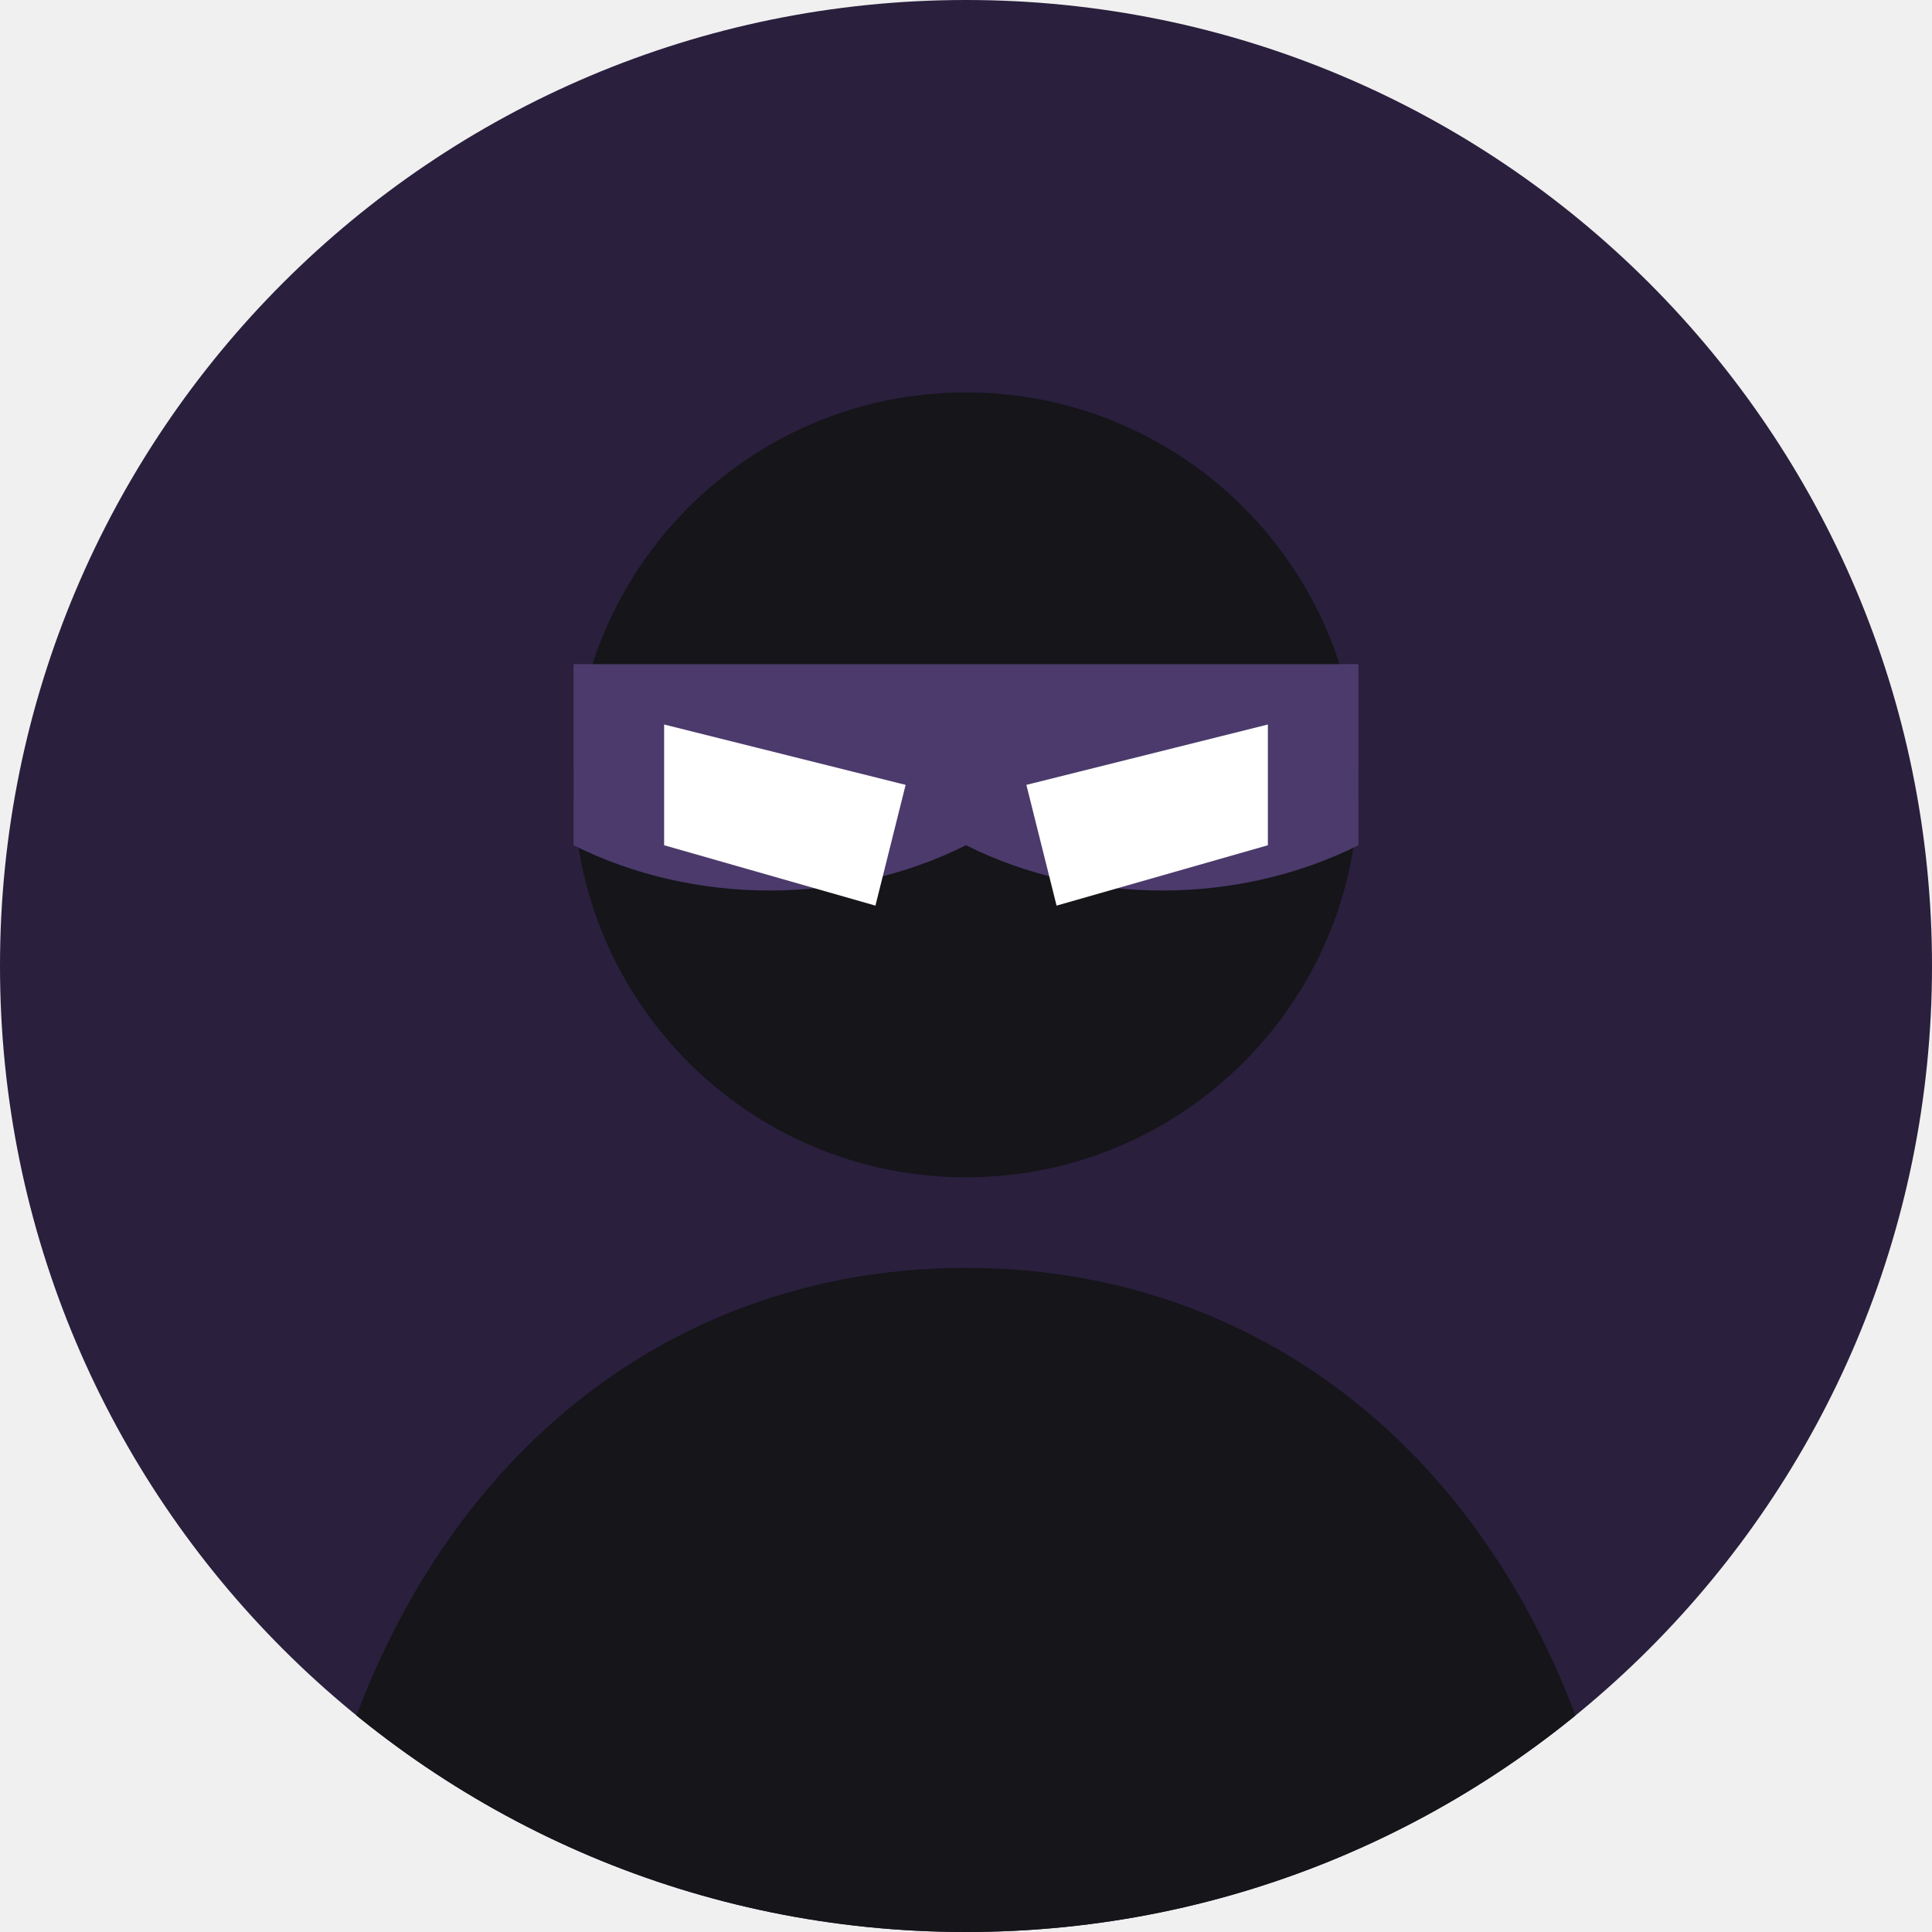
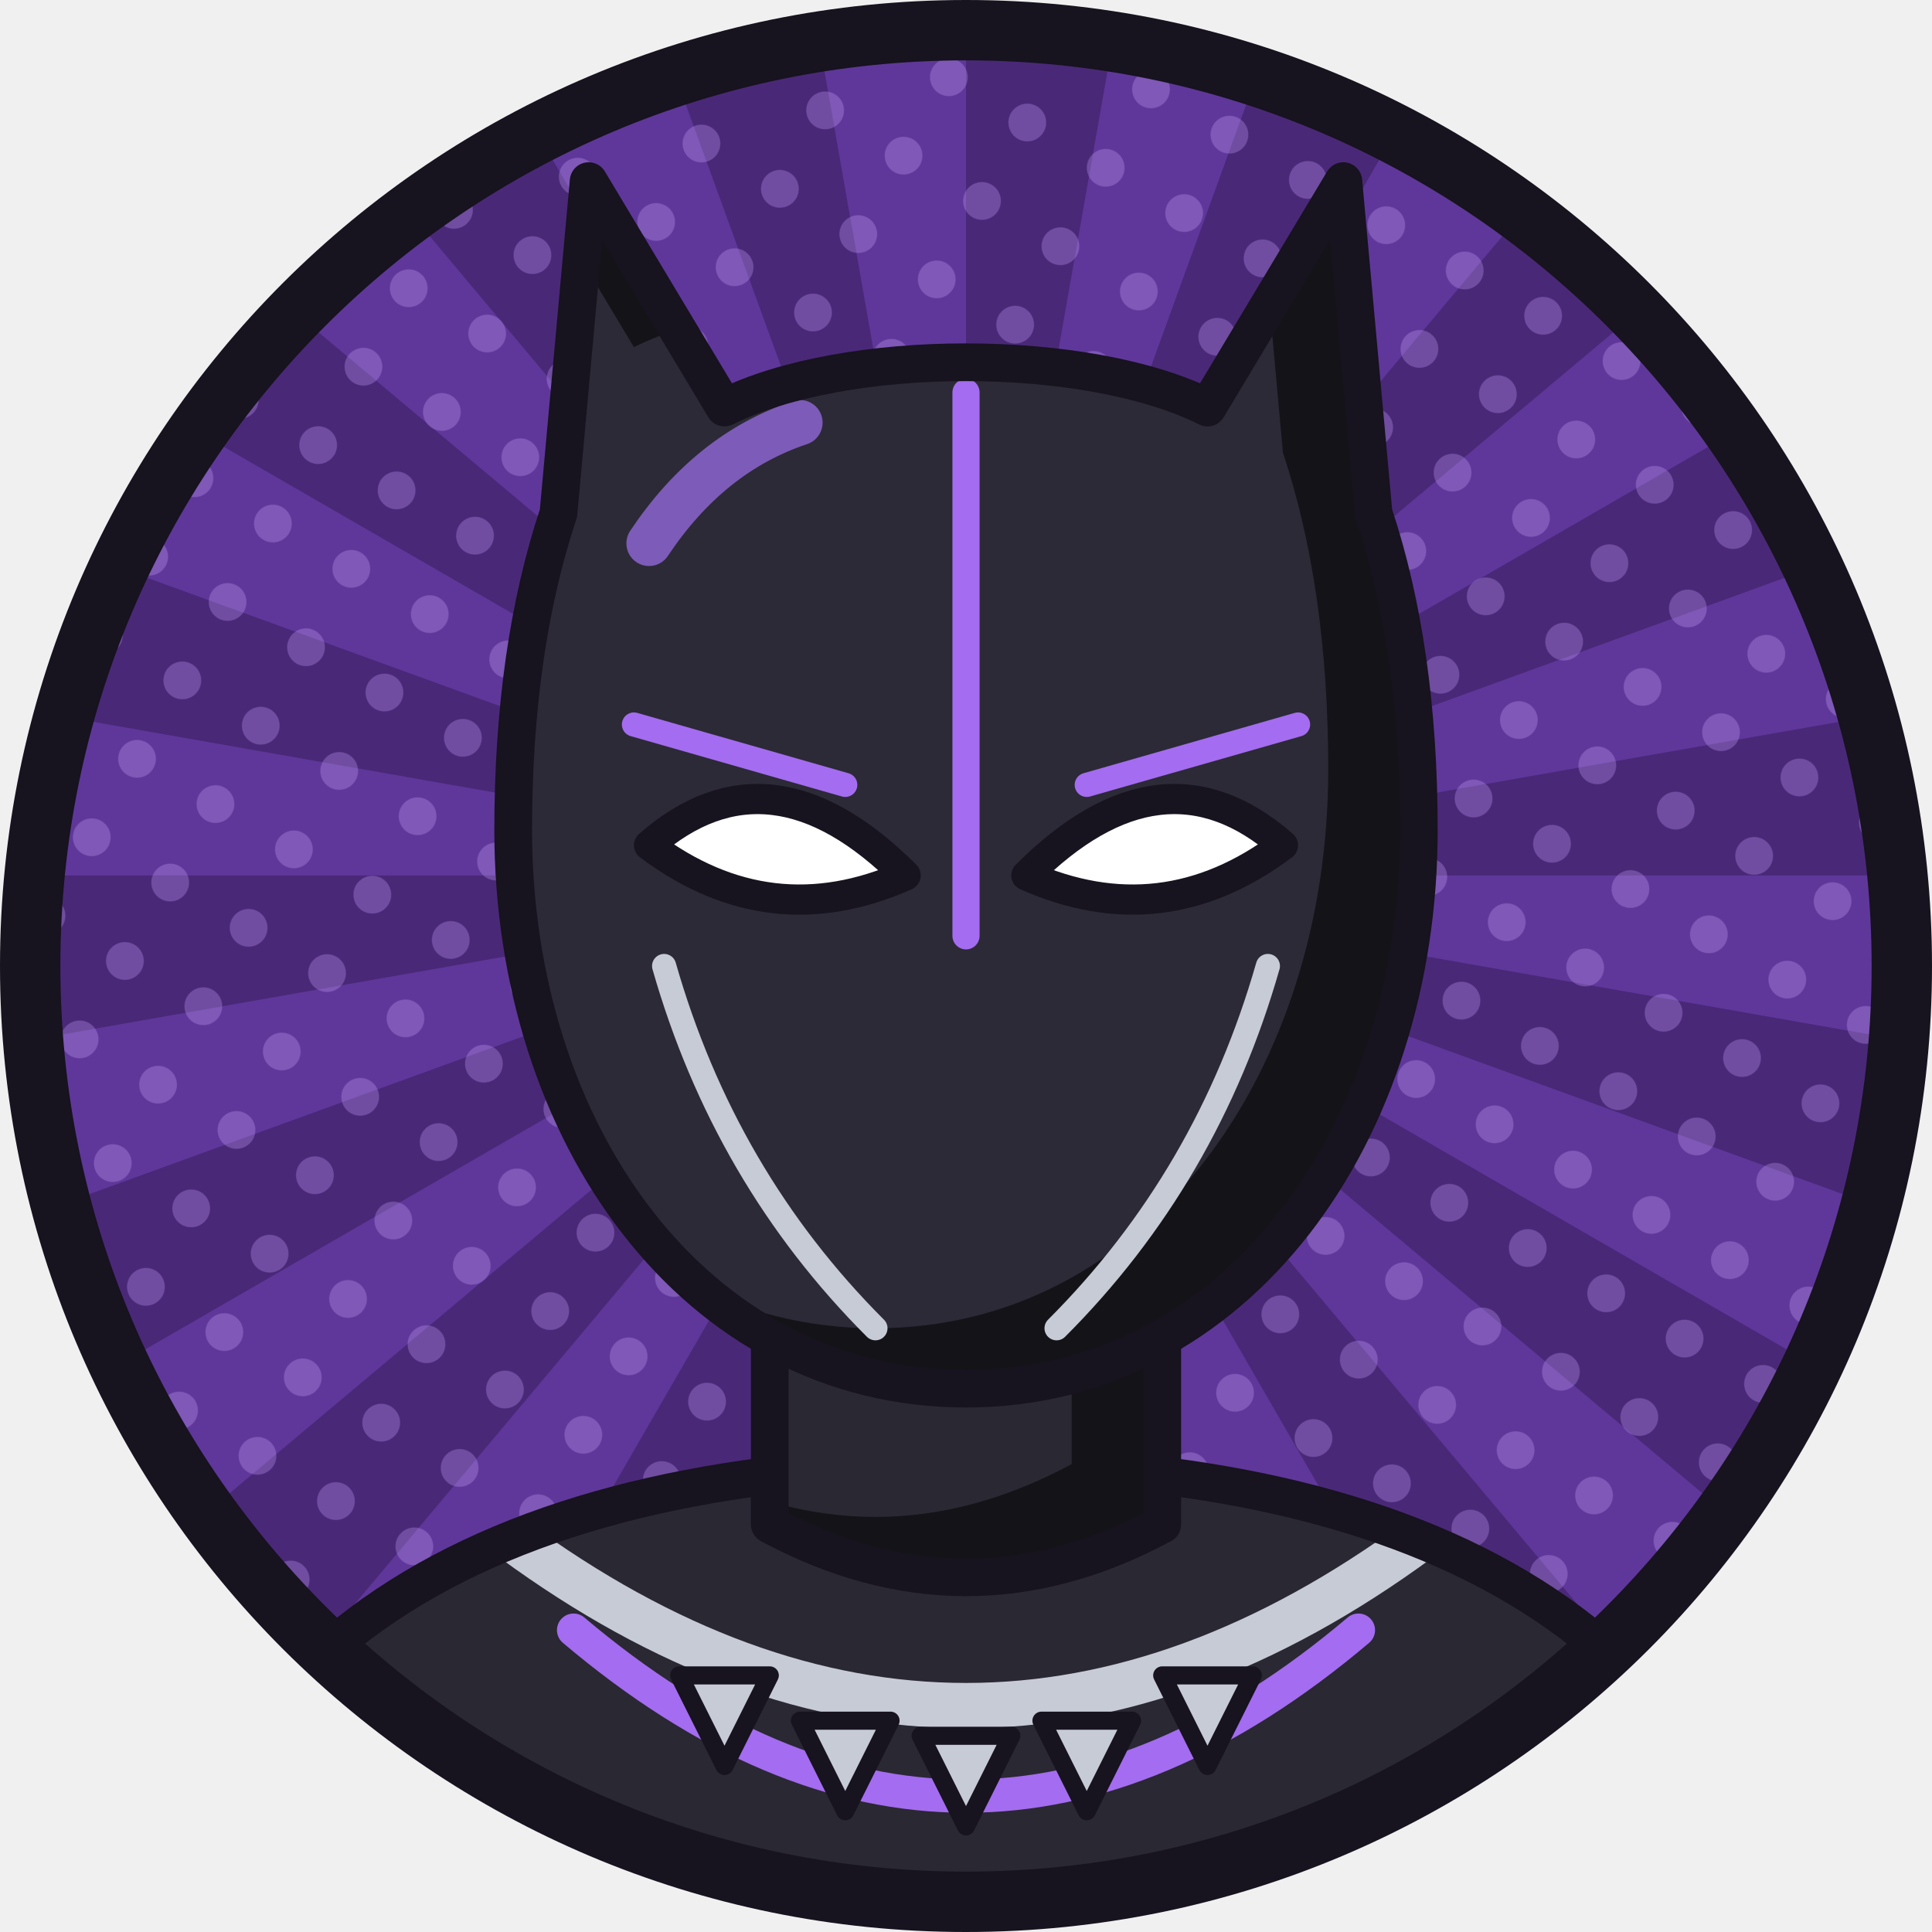
- <svg xmlns="http://www.w3.org/2000/svg" viewBox="0 0 64 64">
-   <circle cx="32" cy="32" r="32" fill="#2a1f3d" />
-   <g clip-path="url(#c)">
-     <circle cx="32" cy="26" r="13" fill="#15151a" />
-     <path d="M10 64c2-14 11-22 22-22s20 8 22 22z" fill="#15151a" />
-     <path d="M19 22h26v6c-4 2-9 2-13 0-4 2-9 2-13 0z" fill="#4b3a6b" />
-     <path d="M22 24l8 2-1 4-7-2z M42 24l-8 2 1 4 7-2z" fill="#ffffff" />
-   </g>
+ <svg xmlns="http://www.w3.org/2000/svg" viewBox="0 0 128 128">
  <defs>
-     <clipPath id="c">
-       <circle cx="32" cy="32" r="32" />
+     <clipPath id="black-panther-clip">
+       <circle cx="64" cy="64" r="62" />
+     </clipPath>
+     <pattern id="black-panther-dots" width="6" height="6" patternUnits="userSpaceOnUse" patternTransform="rotate(30)">
+       <circle cx="3" cy="3" r="1.25" fill="#c9a6ff" fill-opacity="0.3" />
+     </pattern>
+     <path id="black-panther-torso" d="M10 134C12 108 34 97 64 97C94 97 116 108 118 134Z" />
+     <clipPath id="black-panther-torso-c">
+       <use href="#black-panther-torso" />
+     </clipPath>
+     <path id="black-panther-neck" d="M51 74V101Q64 108 77 101V74Z" />
+     <clipPath id="black-panther-neck-c">
+       <use href="#black-panther-neck" />
+     </clipPath>
+     <path id="black-panther-head" d="M64 24C70 24 76 25 80 27L89 12L91 34C93 40 94 47 94 55C94 75 82 92 64 92C46 92 34 75 34 55C34 47 35 40 37 34L39 12L48 27C52 25 58 24 64 24Z" />
+     <clipPath id="black-panther-head-c">
+       <use href="#black-panther-head" />
    </clipPath>
  </defs>
+   <g clip-path="url(#black-panther-clip)">
+     <rect width="128" height="128" fill="#4a2878" />
+     <path d="M64 58L184 58L182.2 78.8ZM64 58L176.8 99L167.9 118ZM64 58L155.9 135.1L141.1 149.9ZM64 58L124 161.9L105 170.8ZM64 58L84.8 176.2L64 178ZM64 58L43.2 176.2L23 170.8ZM64 58L4 161.9L-13.1 149.9ZM64 58L-27.9 135.1L-39.9 118ZM64 58L-48.8 99L-54.2 78.8ZM64 58L-56 58L-54.2 37.2ZM64 58L-48.8 17L-39.9 -2ZM64 58L-27.9 -19.1L-13.1 -33.9ZM64 58L4 -45.9L23 -54.8ZM64 58L43.2 -60.2L64 -62ZM64 58L84.8 -60.2L105 -54.8ZM64 58L124 -45.9L141.1 -33.9ZM64 58L155.9 -19.1L167.9 -2ZM64 58L176.8 17L182.2 37.2Z" fill="#5f379a" />
+     <rect width="128" height="128" fill="url(#black-panther-dots)" />
+     <use href="#black-panther-torso" fill="#141318" />
+     <g clip-path="url(#black-panther-torso-c)">
+       <use href="#black-panther-torso" fill="#2a2833" transform="translate(-6 -4)" />
+       <path d="M34 102Q64 124 94 102" fill="none" stroke="#c7cbd6" stroke-width="3" stroke-linejoin="round" stroke-linecap="round" />
+       <path d="M38 108Q64 130 90 108" fill="none" stroke="#a46cf0" stroke-width="2.2" stroke-linejoin="round" stroke-linecap="round" />
+       <path d="M45 111L48 117L51 111Z" fill="#c7cbd6" stroke="#17131f" stroke-width="1.2" stroke-linejoin="round" stroke-linecap="round" />
+       <path d="M53 114L56 120L59 114Z" fill="#c7cbd6" stroke="#17131f" stroke-width="1.2" stroke-linejoin="round" stroke-linecap="round" />
+       <path d="M61 115L64 121L67 115Z" fill="#c7cbd6" stroke="#17131f" stroke-width="1.2" stroke-linejoin="round" stroke-linecap="round" />
+       <path d="M69 114L72 120L75 114Z" fill="#c7cbd6" stroke="#17131f" stroke-width="1.2" stroke-linejoin="round" stroke-linecap="round" />
+       <path d="M77 111L80 117L83 111Z" fill="#c7cbd6" stroke="#17131f" stroke-width="1.2" stroke-linejoin="round" stroke-linecap="round" />
+     </g>
+     <use href="#black-panther-torso" fill="none" stroke="#17131f" stroke-width="2.5" stroke-linejoin="round" />
+     <use href="#black-panther-neck" fill="#141318" />
+     <g clip-path="url(#black-panther-neck-c)">
+       <use href="#black-panther-neck" fill="#2a2833" transform="translate(-6 -4)" />
+     </g>
+     <use href="#black-panther-neck" fill="none" stroke="#17131f" stroke-width="2.5" stroke-linejoin="round" />
+     <use href="#black-panther-head" fill="#141318" />
+     <g clip-path="url(#black-panther-head-c)">
+       <use href="#black-panther-head" fill="#2c2a36" transform="translate(-6 -4)" />
+       <path d="M64 26V62" fill="none" stroke="#a46cf0" stroke-width="1.8" stroke-linejoin="round" stroke-linecap="round" />
+       <path d="M44 64Q48 78 58 88M84 64Q80 78 70 88" fill="none" stroke="#c7cbd6" stroke-width="1.6" stroke-linejoin="round" stroke-linecap="round" />
+       <path d="M42 48L56 52M86 48L72 52" fill="none" stroke="#a46cf0" stroke-width="1.6" stroke-linejoin="round" stroke-linecap="round" />
+       <path d="M43 36Q47 30 53 28" fill="none" stroke="#7d5bb8" stroke-width="3" stroke-linejoin="round" stroke-linecap="round" />
+     </g>
+     <use href="#black-panther-head" fill="none" stroke="#17131f" stroke-width="2.5" stroke-linejoin="round" />
+     <g id="black-panther-eye">
+       <path d="M43 56Q51 49 60 58Q51 62 43 56Z" fill="#fff" stroke="#17131f" stroke-width="2" stroke-linejoin="round" stroke-linecap="round" />
+     </g>
+     <use href="#black-panther-eye" transform="matrix(-1 0 0 1 128 0)" />
+   </g>
+   <circle cx="64" cy="64" r="62" fill="none" stroke="#17131f" stroke-width="4" />
</svg>
